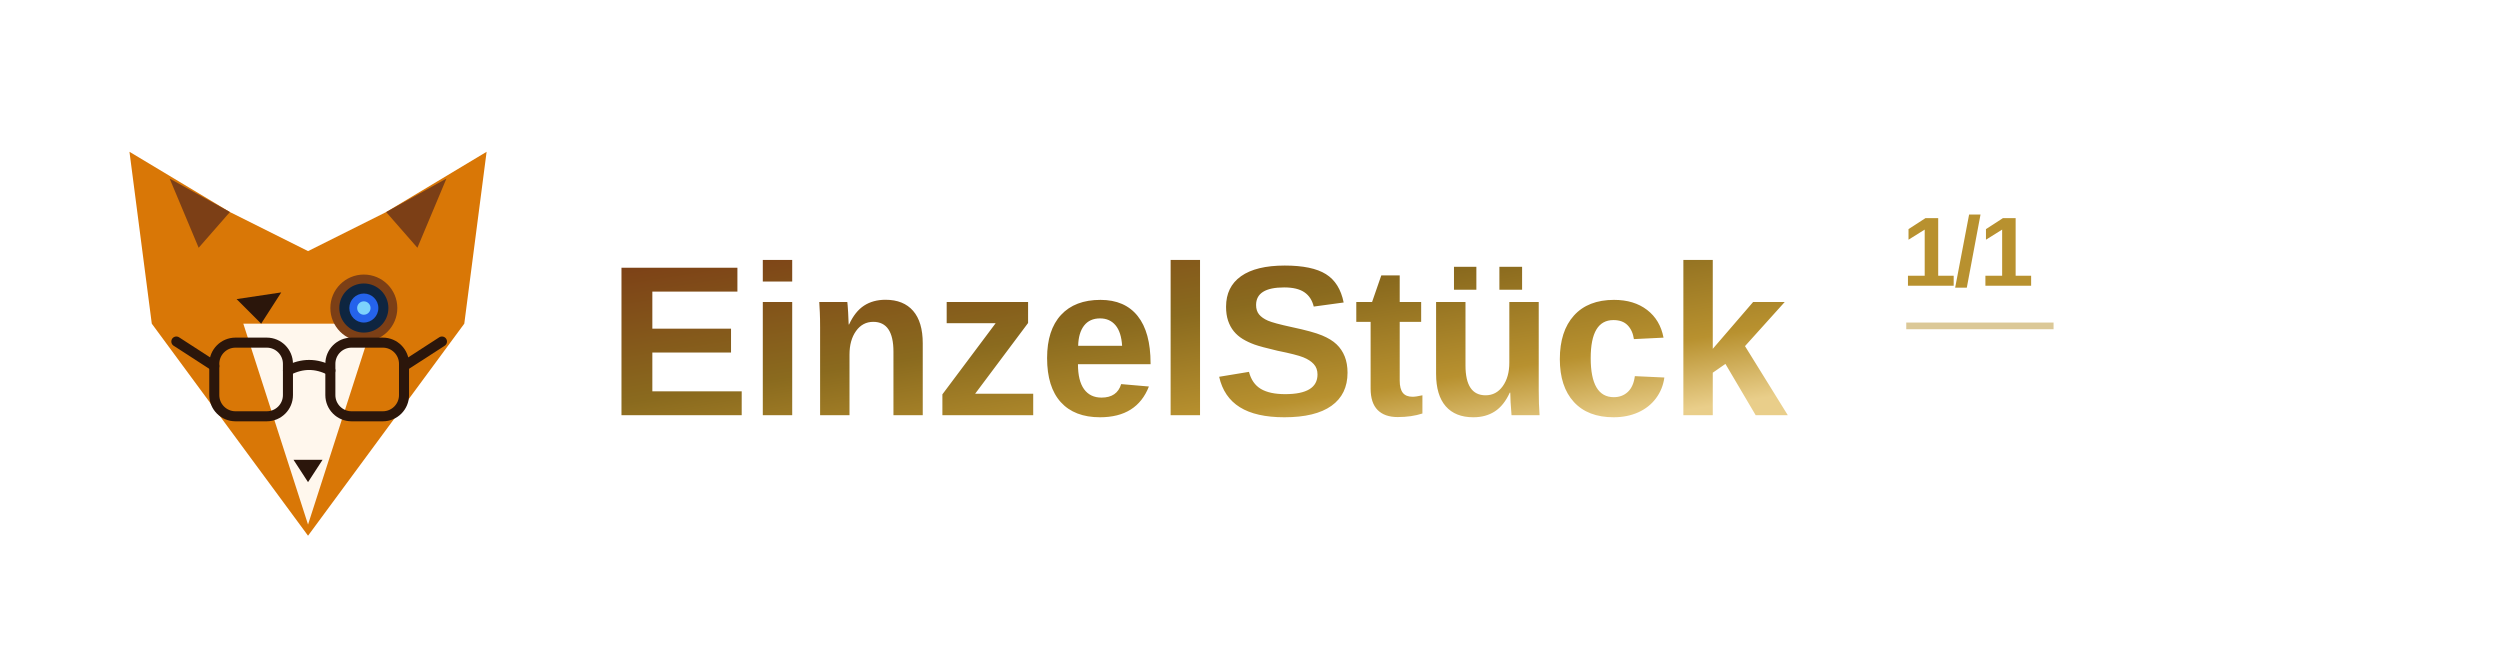
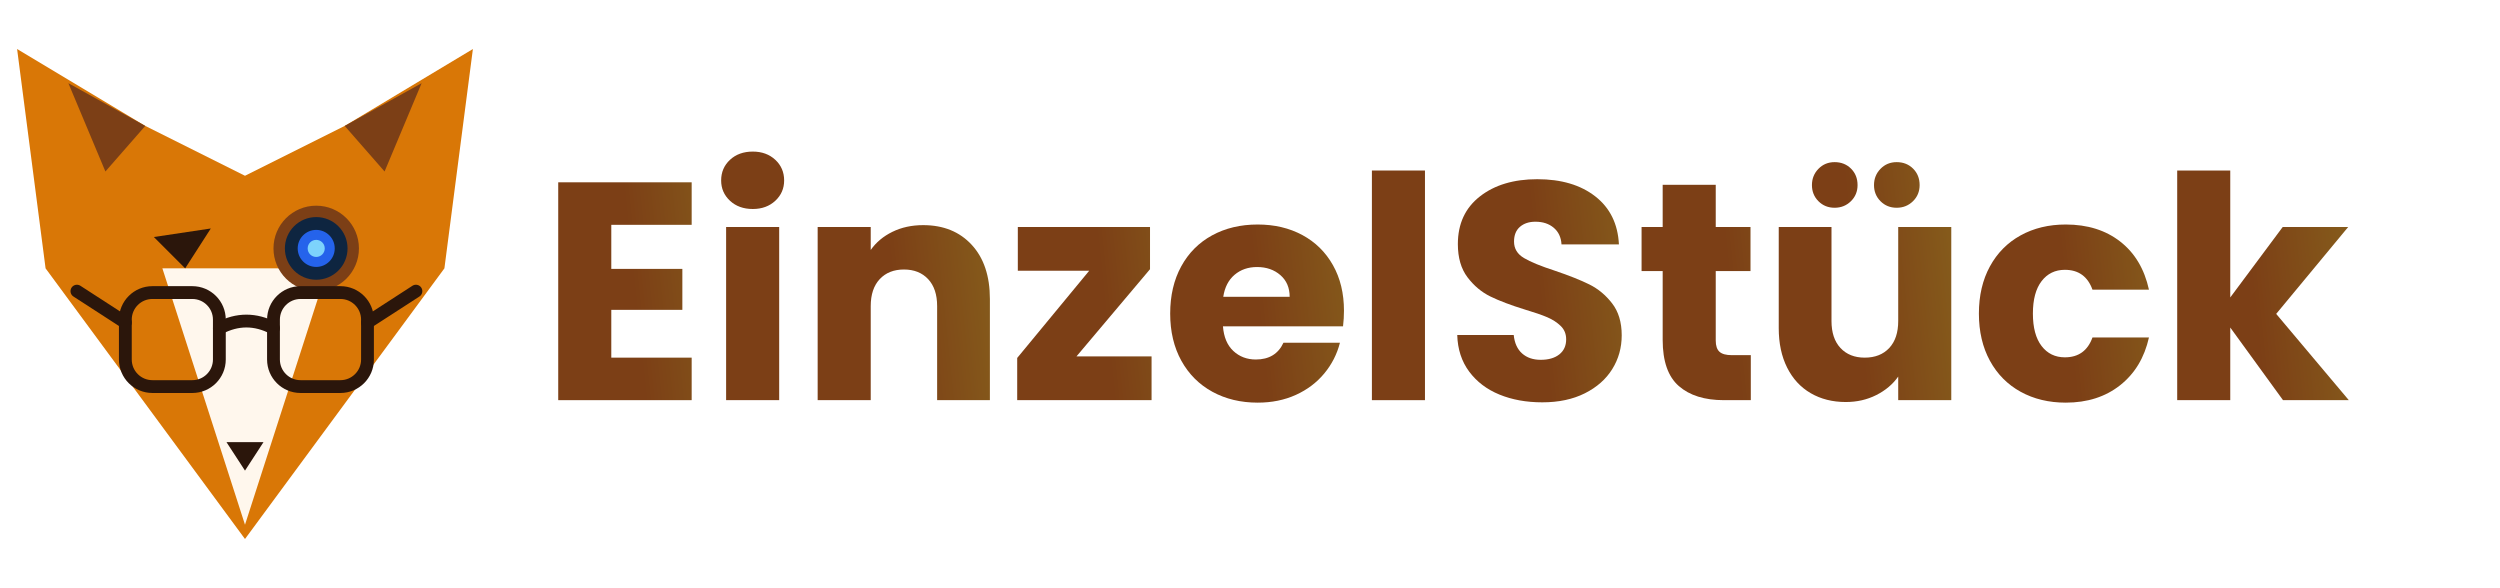
- <svg xmlns="http://www.w3.org/2000/svg" viewBox="0 0 1120 300" role="img" aria-label="EinzelStück – von FehlerFuchs">
+ <svg xmlns="http://www.w3.org/2000/svg" viewBox="0 20 1530.65 360">
  <defs>
-     <linearGradient id="es-gold" x1="0" y1="0" x2="1" y2="0.85">
+     <linearGradient id="es-gold" gradientUnits="userSpaceOnUse" x1="330.0" y1="128.2" x2="1439.0" y2="244.5">
      <stop offset="0" stop-color="#7C3F16" />
      <stop offset="0.45" stop-color="#8A6A1E" />
      <stop offset="0.78" stop-color="#B8912F" />
      <stop offset="1" stop-color="#E9CE8A" />
    </linearGradient>
  </defs>
-   <g transform="translate(10,20) scale(0.5)">
-     <polygon points="96,96 186,150 256,185 326,150 416,96 396,250 256,440 116,250" fill="#D97706" />
-     <polygon points="132,120 186,150 158,182" fill="#7C3F16" />
-     <polygon points="380,120 326,150 354,182" fill="#7C3F16" />
-     <polygon points="198,250 314,250 256,430" fill="#FFF7ED" />
-     <polygon points="192,228 232,222 214,250" fill="#2B160B" />
+   <g transform="translate(-73.256,-33.721) scale(0.872093)">
+     <path d="M96,96 L186,150 L256,185 L326,150 L416,96 L396,250 L256,440 L116,250 Z" fill="#D97706" />
+     <path d="M132,120 L186,150 L158,182 Z" fill="#7C3F16" />
+     <path d="M380,120 L326,150 L354,182 Z" fill="#7C3F16" />
+     <path d="M198,250 L314,250 L256,430 Z" fill="#FFF7ED" />
+     <path d="M192,228 L232,222 L214,250 Z" fill="#2B160B" />
    <circle cx="306" cy="236" r="30" fill="#7C3F16" />
    <circle cx="306" cy="236" r="22" fill="#0E2540" />
    <circle cx="306" cy="236" r="13" fill="#2563EB" />
    <circle cx="306" cy="236" r="6" fill="#7DD3FC" />
-     <polygon points="243,372 269,372 256,392" fill="#2B160B" />
+     <path d="M243,372 L269,372 L256,392 Z" fill="#2B160B" />
    <g fill="none" stroke="#2B160B" stroke-width="9" stroke-linejoin="round" stroke-linecap="round">
      <rect x="172" y="267" width="66" height="66" rx="19" />
      <rect x="276" y="267" width="66" height="66" rx="19" />
      <path d="M238,292 Q257,282 276,292" />
      <path d="M172,288 L138,266" />
      <path d="M342,288 L376,266" />
    </g>
  </g>
-   <text x="272" y="186" font-family="Poppins, 'Segoe UI', Arial, sans-serif" font-weight="800" font-size="96" letter-spacing="-1" text-anchor="start" fill="url(#es-gold)">EinzelStück</text>
-   <text x="852" y="128" font-family="Poppins, 'Segoe UI', Arial, sans-serif" font-weight="700" font-size="44" letter-spacing="-1" fill="#B8912F">1/1</text>
-   <line x1="854" y1="146" x2="920" y2="146" stroke="#B8912F" stroke-width="3" opacity="0.5" />
+   <path transform="translate(330.000,265.000) scale(0.19,-0.19)" fill="url(#es-gold)" d="M233 565V423H462V291H233V137H492V0H62V702H492V565Z" />
+   <path transform="translate(432.790,265.000) scale(0.19,-0.19)" fill="url(#es-gold)" d="M46 708Q46 748 74.5 774.5Q103 801 148 801Q192 801 220.5 774.5Q249 748 249 708Q249 669 220.5 642.5Q192 616 148 616Q103 616 74.5 642.5Q46 669 46 708ZM233 558V0H62V558Z" />
+   <path transform="translate(488.840,265.000) scale(0.19,-0.19)" fill="url(#es-gold)" d="M617 326V0H447V303Q447 359 418.0 390.0Q389 421 340 421Q291 421 262.0 390.0Q233 359 233 303V0H62V558H233V484Q259 521 303.0 542.5Q347 564 402 564Q500 564 558.5 500.5Q617 437 617 326Z" />
+   <path transform="translate(616.900,265.000) scale(0.19,-0.19)" fill="url(#es-gold)" d="M222 141H464V0H31V136L263 417H33V558H459V422Z" />
+   <path transform="translate(711.140,265.000) scale(0.19,-0.19)" fill="url(#es-gold)" d="M585 238H198Q202 186 231.5 158.5Q261 131 304 131Q368 131 393 185H575Q561 130 524.5 86.0Q488 42 433.0 17.0Q378 -8 310 -8Q228 -8 164.0 27.0Q100 62 64.0 127.0Q28 192 28 279Q28 366 63.5 431.0Q99 496 163.0 531.0Q227 566 310 566Q391 566 454.0 532.0Q517 498 552.5 435.0Q588 372 588 288Q588 264 585 238ZM413 333Q413 377 383.0 403.0Q353 429 308 429Q265 429 235.5 404.0Q206 379 199 333Z" />
+   <path transform="translate(828.180,265.000) scale(0.19,-0.19)" fill="url(#es-gold)" d="M233 740V0H62V740Z" />
+   <path transform="translate(884.230,265.000) scale(0.19,-0.19)" fill="url(#es-gold)" d="M42 210H224Q228 171 251.0 150.5Q274 130 311 130Q349 130 371.0 147.5Q393 165 393 196Q393 222 375.5 239.0Q358 256 332.5 267.0Q307 278 260 292Q192 313 149.0 334.0Q106 355 75.0 396.0Q44 437 44 503Q44 601 115.0 656.5Q186 712 300 712Q416 712 487.0 656.5Q558 601 563 502H378Q376 536 353.0 555.5Q330 575 294 575Q263 575 244.0 558.5Q225 542 225 511Q225 477 257.0 458.0Q289 439 357 417Q425 394 467.5 373.0Q510 352 541.0 312.0Q572 272 572 209Q572 149 541.5 100.0Q511 51 453.0 22.0Q395 -7 316 -7Q239 -7 178.0 18.0Q117 43 80.5 92.0Q44 141 42 210Z" />
+   <path transform="translate(1001.080,265.000) scale(0.19,-0.19)" fill="url(#es-gold)" d="M373 145V0H286Q193 0 141.0 45.5Q89 91 89 194V416H21V558H89V694H260V558H372V416H260V192Q260 167 272.0 156.0Q284 145 312 145Z" />
+   <path transform="translate(1078.220,265.000) scale(0.19,-0.19)" fill="url(#es-gold)" d="M613 558V0H442V76Q416 39 371.5 16.5Q327 -6 273 -6Q209 -6 160.0 22.5Q111 51 84.0 105.0Q57 159 57 232V558H227V255Q227 199 256.0 168.0Q285 137 334 137Q384 137 413.0 168.0Q442 199 442 255V558ZM164 693Q164 724 185.0 745.5Q206 767 237 767Q269 767 290.0 746.0Q311 725 311 693Q311 662 289.5 641.0Q268 620 237 620Q206 620 185.0 641.0Q164 662 164 693ZM364 693Q364 724 385.0 745.5Q406 767 437 767Q469 767 490.0 746.0Q511 725 511 693Q511 662 489.5 641.0Q468 620 437 620Q406 620 385.0 641.0Q364 662 364 693Z" />
+   <path transform="translate(1206.280,265.000) scale(0.19,-0.19)" fill="url(#es-gold)" d="M308 566Q413 566 483.5 511.0Q554 456 576 356H394Q371 420 305 420Q258 420 230.0 383.5Q202 347 202 279Q202 211 230.0 174.5Q258 138 305 138Q371 138 394 202H576Q554 104 483.0 48.0Q412 -8 308 -8Q226 -8 162.5 27.0Q99 62 63.5 127.0Q28 192 28 279Q28 366 63.5 431.0Q99 496 162.5 531.0Q226 566 308 566Z" />
+   <path transform="translate(1321.230,265.000) scale(0.19,-0.19)" fill="url(#es-gold)" d="M403 0 233 234V0H62V740H233V331L402 558H613L381 278L615 0Z" />
</svg>
